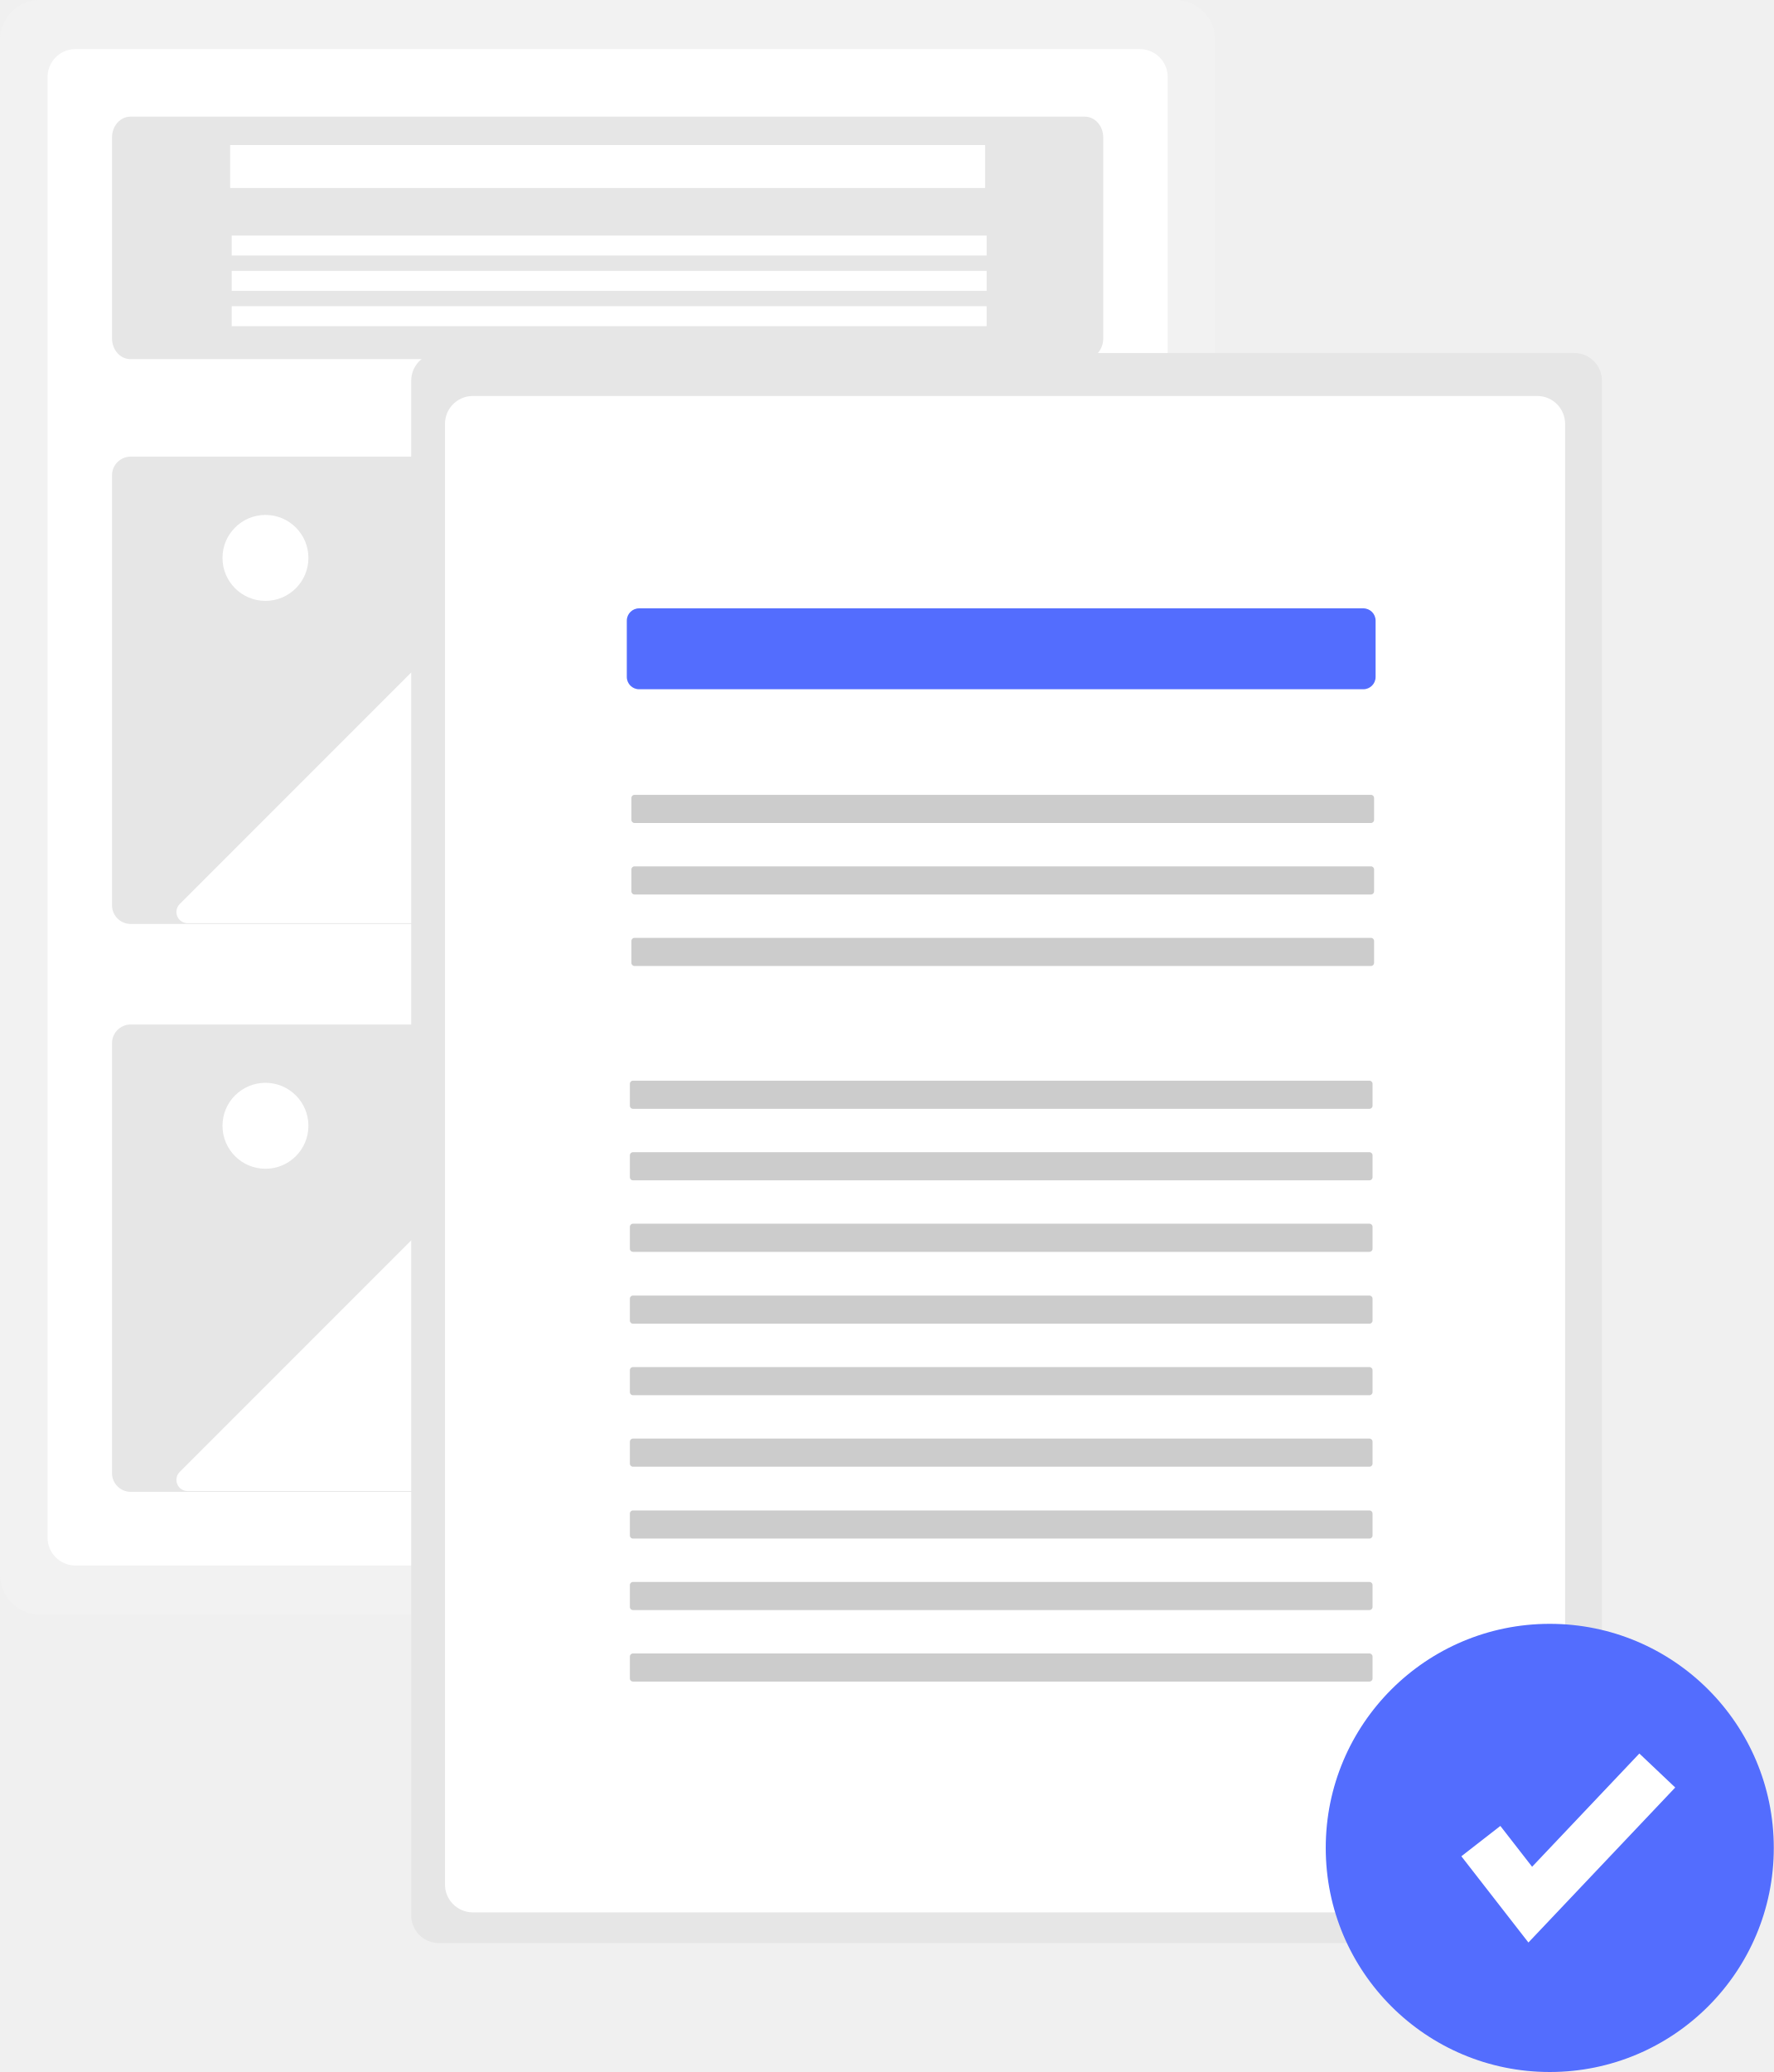
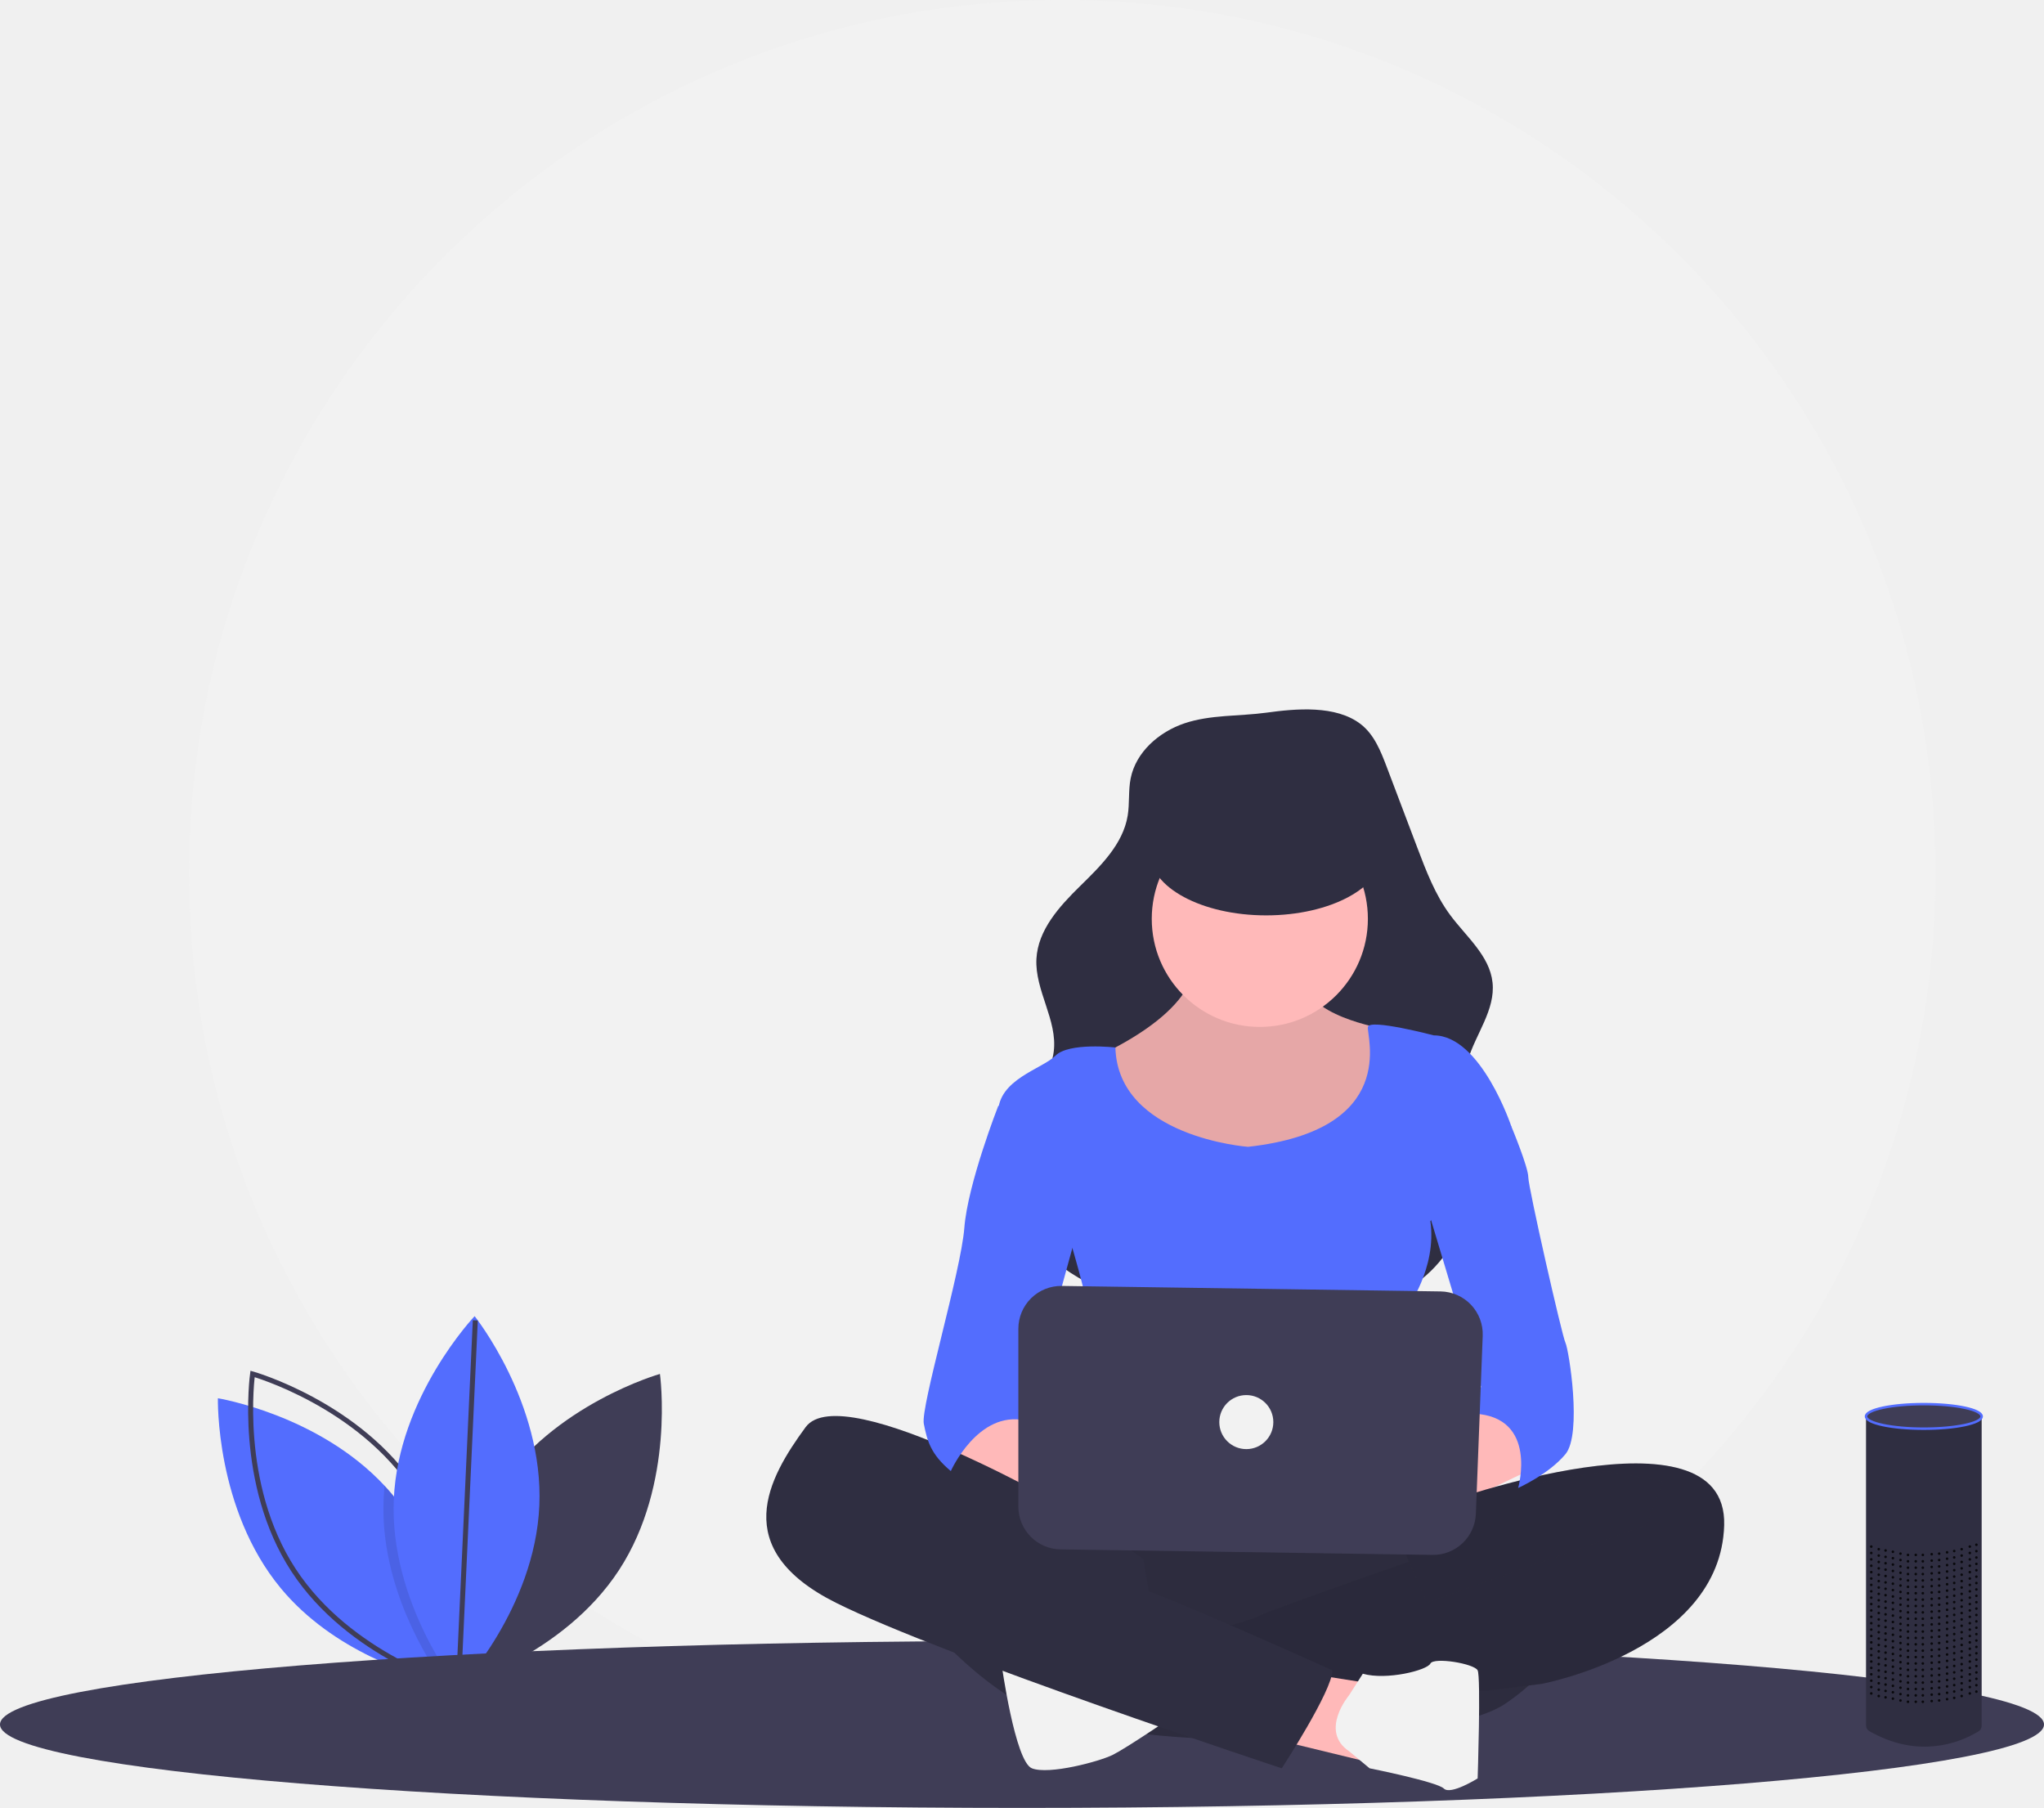
- <svg xmlns="http://www.w3.org/2000/svg" id="ad1dd13e-2ec4-4c24-88e7-d38d592282c0" data-name="Layer 1" width="578" height="675" viewBox="0 0 578 675">
-   <path d="M694,112.5H324a13.014,13.014,0,0,0-13,13v500a13.015,13.015,0,0,0,13,13H694a13.015,13.015,0,0,0,13-13v-500A13.015,13.015,0,0,0,694,112.5Z" transform="translate(-311 -112.5)" fill="#f2f2f2" />
-   <path d="M335.43,128.5A9.085,9.085,0,0,0,326.5,137.712V613.288A9.085,9.085,0,0,0,335.43,622.5H682.57A9.085,9.085,0,0,0,691.5,613.288V137.712A9.085,9.085,0,0,0,682.57,128.5Z" transform="translate(-311 -112.5)" fill="#fff" />
-   <path d="M353.5,150.5c-3.309,0-6,3.037-6,6.771v65.457c0,3.734,2.691,6.771,6,6.771h311c3.309,0,6-3.037,6-6.771V157.271c0-3.734-2.691-6.771-6-6.771Z" transform="translate(-311 -112.5)" fill="#e6e6e6" />
-   <path d="M353.5,261.25a6.095,6.095,0,0,0-6,6.172V407.328a6.095,6.095,0,0,0,6,6.172h311a6.095,6.095,0,0,0,6-6.172V267.422a6.095,6.095,0,0,0-6-6.172Z" transform="translate(-311 -112.5)" fill="#e6e6e6" />
-   <rect x="75" y="47.25" width="246" height="14" fill="#fff" />
-   <rect x="75.5" y="76.75" width="246" height="6.5" fill="#fff" />
-   <rect x="75.5" y="88.25" width="246" height="6.5" fill="#fff" />
-   <rect x="75.5" y="99.75" width="246" height="6.5" fill="#fff" />
-   <path d="M532.163,413.75H645.374a3.644,3.644,0,0,0,2.577-6.221l-72.457-72.457a3.648,3.648,0,0,0-5.154,0l-18.018,18.018a7.643,7.643,0,0,1-10.81,0l-56.435-56.435a3.649,3.649,0,0,0-5.154,0L369.549,407.029a3.644,3.644,0,0,0,2.577,6.221H532.308Z" transform="translate(-311 -112.5)" fill="#fff" />
-   <circle cx="86.5" cy="181.75" r="14" fill="#fff" />
-   <path d="M353.5,446.25a6.095,6.095,0,0,0-6,6.172V592.328a6.095,6.095,0,0,0,6,6.172h311a6.095,6.095,0,0,0,6-6.172V452.422a6.095,6.095,0,0,0-6-6.172Z" transform="translate(-311 -112.5)" fill="#e6e6e6" />
-   <path d="M532.163,598.75H645.374a3.645,3.645,0,0,0,2.577-6.222l-72.457-72.456a3.65,3.65,0,0,0-5.154,0l-18.018,18.018a7.641,7.641,0,0,1-10.811,0l-56.435-56.435a3.651,3.651,0,0,0-5.154,0L369.549,592.028a3.645,3.645,0,0,0,2.577,6.222H532.308Z" transform="translate(-311 -112.5)" fill="#fff" />
-   <circle cx="86.5" cy="366.75" r="14" fill="#fff" />
-   <path d="M454,227.5a9.01,9.01,0,0,0-9,9v500a9.01,9.01,0,0,0,9,9H824a9.01,9.01,0,0,0,9-9v-500a9.01,9.01,0,0,0-9-9Z" transform="translate(-311 -112.5)" fill="#e6e6e6" />
-   <path d="M464.93,241.5A9.085,9.085,0,0,0,456,250.712V726.288A9.085,9.085,0,0,0,464.93,735.5H812.07A9.085,9.085,0,0,0,821,726.288V250.712A9.085,9.085,0,0,0,812.07,241.5Z" transform="translate(-311 -112.5)" fill="#fff" />
-   <path d="M519.25,310.683a4.005,4.005,0,0,0-4,4V333.041a4.005,4.005,0,0,0,4,4h236a4.004,4.004,0,0,0,4-4V314.683a4.004,4.004,0,0,0-4-4Z" transform="translate(-311 -112.5)" fill="#536dfe" />
-   <path d="M517.75,371.439a1.001,1.001,0,0,0-1,1v7.167a1.001,1.001,0,0,0,1,1h240a1.001,1.001,0,0,0,1-1v-7.167a1.001,1.001,0,0,0-1-1Z" transform="translate(-311 -112.5)" fill="#ccc" />
-   <path d="M517.75,394.734a1.001,1.001,0,0,0-1,1v7.167a1.001,1.001,0,0,0,1,1h240a1.001,1.001,0,0,0,1-1v-7.167a1.001,1.001,0,0,0-1-1Z" transform="translate(-311 -112.5)" fill="#ccc" />
-   <path d="M517.75,418.029a1.001,1.001,0,0,0-1,1v7.167a1.001,1.001,0,0,0,1,1h240a1.001,1.001,0,0,0,1-1v-7.167a1.001,1.001,0,0,0-1-1Z" transform="translate(-311 -112.5)" fill="#ccc" />
-   <path d="M517.25,464.561a1.001,1.001,0,0,0-1,1v7.167a1.001,1.001,0,0,0,1,1h240a1.001,1.001,0,0,0,1-1V465.561a1.001,1.001,0,0,0-1-1Z" transform="translate(-311 -112.5)" fill="#ccc" />
-   <path d="M517.25,487.856a1.001,1.001,0,0,0-1,1v7.167a1.001,1.001,0,0,0,1,1h240a1.001,1.001,0,0,0,1-1V488.856a1.001,1.001,0,0,0-1-1Z" transform="translate(-311 -112.5)" fill="#ccc" />
-   <path d="M517.25,511.15a1.001,1.001,0,0,0-1,1v7.167a1.001,1.001,0,0,0,1,1h240a1.001,1.001,0,0,0,1-1v-7.167a1.001,1.001,0,0,0-1-1Z" transform="translate(-311 -112.5)" fill="#ccc" />
-   <path d="M517.25,534.561a1.001,1.001,0,0,0-1,1v7.167a1.001,1.001,0,0,0,1,1h240a1.001,1.001,0,0,0,1-1v-7.167a1.001,1.001,0,0,0-1-1Z" transform="translate(-311 -112.5)" fill="#ccc" />
-   <path d="M517.25,557.855a1.001,1.001,0,0,0-1,1v7.167a1.001,1.001,0,0,0,1,1h240a1.001,1.001,0,0,0,1-1v-7.167a1.001,1.001,0,0,0-1-1Z" transform="translate(-311 -112.5)" fill="#ccc" />
-   <path d="M517.25,581.15a1.001,1.001,0,0,0-1,1v7.167a1.001,1.001,0,0,0,1,1h240a1.001,1.001,0,0,0,1-1v-7.167a1.001,1.001,0,0,0-1-1Z" transform="translate(-311 -112.5)" fill="#ccc" />
-   <path d="M517.25,604.561a1.001,1.001,0,0,0-1,1v7.167a1.001,1.001,0,0,0,1,1h240a1.001,1.001,0,0,0,1-1v-7.167a1.001,1.001,0,0,0-1-1Z" transform="translate(-311 -112.5)" fill="#ccc" />
-   <path d="M517.25,627.855a1.001,1.001,0,0,0-1,1v7.167a1.001,1.001,0,0,0,1,1h240a1.001,1.001,0,0,0,1-1v-7.167a1.001,1.001,0,0,0-1-1Z" transform="translate(-311 -112.5)" fill="#ccc" />
-   <path d="M517.25,651.15a1.001,1.001,0,0,0-1,1v7.167a1.001,1.001,0,0,0,1,1h240a1.001,1.001,0,0,0,1-1v-7.167a1.001,1.001,0,0,0-1-1Z" transform="translate(-311 -112.5)" fill="#ccc" />
-   <circle cx="505" cy="602" r="73" fill="#536dfe" />
-   <polygon points="498.044 632.815 476.194 604.723 488.9 594.839 499.246 608.141 534.195 571.248 545.882 582.32 498.044 632.815" fill="#fff" />
+ <svg xmlns="http://www.w3.org/2000/svg" id="e4ebe004-ac85-4249-bdf7-a9685d9ba22f" width="820" height="725.174" data-name="Layer 1" viewBox="0 0 820 725.174">
+   <circle cx="426.16" cy="350.304" r="350.304" fill="#f2f2f2" />
+   <path fill="#3f3d56" d="M389.416,685.212c-22.565,34.604-16.382,78.617-16.382,78.617s42.768-12.092,65.333-46.697S454.749,638.515,454.749,638.515,411.981,650.608,389.416,685.212Z" transform="translate(-190 -87.41324)" />
+   <path fill="#536dfe" d="M372.914,763.426s-.549-.088-1.56-.292c-.806-.164-1.917-.397-3.273-.719-12.12-2.858-44.343-12.517-65.41-37.915-26.367-31.802-25.257-76.233-25.257-76.233s40.317,6.551,66.883,35.11q1.727,1.841,3.36,3.816c22.943,27.671,25.082,64.902,25.251,74.106C372.932,762.678,372.914,763.426,372.914,763.426Z" transform="translate(-190 -87.41324)" />
+   <path fill="none" stroke="#3f3d56" stroke-miterlimit="10" stroke-width="2" d="M356.652,685.212c22.565,34.604,16.382,78.617,16.382,78.617s-42.768-12.092-65.333-46.697-16.382-78.617-16.382-78.617S334.087,650.608,356.652,685.212Z" transform="translate(-190 -87.41324)" />
+   <path d="M372.908,761.299c-.596.719-1.122,1.332-1.554,1.835-.958,1.093-1.502,1.666-1.502,1.666s-.66-.83-1.771-2.384c-6.095-8.497-25.701-38.71-24.188-73.609q.123-2.744.403-5.429,1.727,1.841,3.36,3.816C370.6,714.864,372.739,752.095,372.908,761.299Z" opacity=".1" transform="translate(-190 -87.41324)" />
+   <path fill="#536dfe" d="M406.366,691.33C404.583,732.603,373.945,764.8,373.945,764.8s-27.746-34.72-25.962-75.993,32.421-73.47,32.421-73.47S408.15,650.057,406.366,691.33Z" transform="translate(-190 -87.41324)" />
+   <line x1="183.945" x2="190.681" y1="676.218" y2="529.608" fill="none" stroke="#3f3d56" stroke-miterlimit="10" stroke-width="2" />
+   <ellipse cx="410" cy="691.704" fill="#3f3d56" rx="410" ry="33.469" />
+   <path fill="#2f2e41" d="M665.161,377.554c-10.222,3.452-19.482,11.526-21.575,22.11-.97,4.906-.375,10.006-1.192,14.94-1.894,11.443-10.876,20.182-19.161,28.3s-16.84,17.55-17.445,29.132c-.662,12.684,8.536,24.566,6.945,37.167-1.849,14.639-17.312,24.126-21.134,38.378-2.552,9.517.575,19.768,5.721,28.171,9.806,16.012,26.566,26.883,44.415,32.711s36.858,7.054,55.633,7.25c22.861.24,47.682-1.723,64.858-16.811a51.959,51.959,0,0,0,17.249-33.826c1.632-17.477-5.663-35.536-.631-52.352,3.167-10.583,11.108-20.249,9.922-31.232-1.159-10.739-10.538-18.351-16.972-27.026-6.008-8.1-9.653-17.666-13.226-27.097L746.345,395.101c-2.403-6.343-5.042-13.015-10.397-17.178-10.026-7.794-26.147-6.263-37.871-4.655C687.201,374.759,675.62,374.022,665.161,377.554Z" transform="translate(-190 -87.41324)" />
+   <path fill="#ffb9b9" d="M668.99,471.55s5.419,17.612-35.224,37.934,4.064,41.998,4.064,41.998l47.417,10.838s48.772-6.774,54.191-14.902,14.902-35.224,12.193-39.288A63.342,63.342,0,0,0,744.857,500s-32.515-5.419-31.16-20.322S668.99,471.55,668.99,471.55Z" transform="translate(-190 -87.41324)" />
+   <path d="M668.99,471.55s5.419,17.612-35.224,37.934,4.064,41.998,4.064,41.998l47.417,10.838s48.772-6.774,54.191-14.902,14.902-35.224,12.193-39.288A63.342,63.342,0,0,0,744.857,500s-32.515-5.419-31.16-20.322S668.99,471.55,668.99,471.55Z" opacity=".1" transform="translate(-190 -87.41324)" />
+   <circle cx="505.408" cy="368.557" r="43.353" fill="#ffb9b9" />
+   <path fill="#536dfe" d="M690.666,547.417s-52.211-3.818-53.201-39.843c0,0-18.602-2.155-24.021,3.264s-23.031,9.483-23.031,23.031,29.805,54.191,29.805,54.191,16.257,54.191,9.483,63.674-8.129,33.869-8.129,33.869,67.739-5.419,78.577,0,54.191,5.419,56.9,0S754.34,612.446,754.34,612.446s12.193-16.257,9.483-35.224l32.514-37.934s-12.193-36.579-31.16-36.579c0,0-25.741-6.774-26.418-3.387S751.631,540.643,690.666,547.417Z" transform="translate(-190 -87.41324)" />
+   <path fill="#ffb9b9" d="M568.737,666.637s12.193,18.967,43.353,23.031,36.579-6.774,33.869-9.483-35.224-14.902-35.224-14.902l-18.967-14.902Z" transform="translate(-190 -87.41324)" />
+   <path fill="#ffb9b9" d="M790.919,650.38,755.695,670.701s-46.062-2.71-28.45,10.838,50.127,8.129,50.127,8.129l31.16-14.902Z" transform="translate(-190 -87.41324)" />
+   <path fill="#2f2e41" d="M614.799,685.604s-32.515,79.931,6.774,92.124,147.67,9.483,172.056-6.774,31.16-37.934,27.095-44.707-31.16-25.741-50.127-27.095S614.799,685.604,614.799,685.604Z" transform="translate(-190 -87.41324)" />
+   <path d="M614.799,685.604s-32.515,79.931,6.774,92.124,147.67,9.483,172.056-6.774,31.16-37.934,27.095-44.707-31.16-25.741-50.127-27.095S614.799,685.604,614.799,685.604Z" opacity=".05" transform="translate(-190 -87.41324)" />
+   <path fill="#2f2e41" d="M768.277,690.57s114.767-41.545,113.412,8.582-73.158,63.674-73.158,63.674l-21.676,2.71L667.635,769.599s4.064-21.676-5.419-24.386c0,0,31.16-8.129,32.515-9.483s78.577-28.45,83.996-29.805,21.676-12.193,33.869-10.838c0,0,13.548-10.838,28.45-8.129L799.048,689.668Z" transform="translate(-190 -87.41324)" />
+   <path d="M768.277,690.57s114.767-41.545,113.412,8.582-73.158,63.674-73.158,63.674l-21.676,2.71L667.635,769.599s4.064-21.676-5.419-24.386c0,0,31.16-8.129,32.515-9.483s78.577-28.45,83.996-29.805,21.676-12.193,33.869-10.838c0,0,13.548-10.838,28.45-8.129L799.048,689.668Z" opacity=".1" transform="translate(-190 -87.41324)" />
+   <polygon fill="#2f2e41" points="558 609.885 572.469 642.898 660.529 611.738 667.303 594.126 644.272 590.062 597.97 598.19 577.888 603.61 558 609.885" />
+   <polygon points="558 609.885 572.469 642.898 660.529 611.738 667.303 594.126 644.272 590.062 597.97 598.19 577.888 603.61 558 609.885" opacity=".1" />
+   <path fill="#2f2e41" d="M560.608,737.085s25.741,32.515,55.546,40.643,46.062-2.71,46.062-2.71L652.732,737.085l-4.064-24.386-17.612-12.193-35.224-16.257-41.998-13.548s-17.612-2.71-17.612,0,16.257,43.353,16.257,43.353Z" transform="translate(-190 -87.41324)" />
+   <path fill="#f2f2f2" d="M591.768,754.697s5.419,39.288,12.193,41.998,27.095-2.71,32.514-5.419,23.839-15.211,23.839-15.211S595.832,751.987,591.768,754.697Z" transform="translate(-190 -87.41324)" />
+   <polygon fill="#ffb9b9" points="525.052 671.348 550.793 675.412 548.083 706.572 512.18 697.851 525.052 671.348" />
+   <path fill="#f2f2f2" d="M731.18,767.433s-12.064,14.359.129,22.488l8.129,6.774s27.095,5.419,29.805,8.129,13.548-4.064,13.548-4.064,1.355-40.643,0-43.353-17.612-5.419-18.967-2.71-17.612,6.774-27.095,4.064Z" transform="translate(-190 -87.41324)" />
+   <path fill="#2f2e41" d="M622.928,695.087S528.094,639.541,513.191,659.863s-31.16,48.772,12.193,70.448,178.83,66.384,178.83,66.384,20.322-31.16,20.322-39.288c0,0-71.803-32.515-83.996-35.224s-60.965-33.869-67.739-36.579-16.257-10.838-16.257-10.838Z" transform="translate(-190 -87.41324)" />
+   <path fill="#536dfe" d="M595.832,527.095l-5.419,4.064s-12.193,31.16-13.548,48.772-17.612,71.803-16.257,78.577,2.71,12.193,10.838,18.967c0,0,10.838-24.386,29.805-20.322l23.031-83.996Z" transform="translate(-190 -87.41324)" />
+   <path fill="#536dfe" d="M785.5,527.095,796.338,539.288s6.774,16.257,6.774,20.322,13.548,63.674,14.902,66.384,6.774,36.579,0,44.707-18.967,13.548-18.967,13.548,8.129-28.45-17.612-29.805l2.71-10.838-24.386-81.286Z" transform="translate(-190 -87.41324)" />
+   <path fill="#3f3d56" d="M598.542,620.37v71.361A17.157,17.157,0,0,0,615.444,708.885l149.238,2.211a17.157,17.157,0,0,0,17.398-16.495l2.745-71.369a17.157,17.157,0,0,0-16.895-17.814l-151.983-2.203A17.157,17.157,0,0,0,598.542,620.37Z" transform="translate(-190 -87.41324)" />
+   <ellipse cx="507.95" cy="342.039" fill="#2f2e41" rx="46.665" ry="25.127" />
+   <circle cx="499.989" cy="570.418" r="10.838" fill="#f2f2f2" />
+   <path fill="#2f2e41" d="M984.99,655.635V779.402c0,2.126-1.144,2.43-3.004,3.461-6.274,3.48-21.74,9.68-40.308-.133-1.906-1.007-3.08-1.348-3.08-3.504V656.428S962.19,665.944,984.99,655.635Z" transform="translate(-190 -87.41324)" />
+   <ellipse cx="771.794" cy="568.138" fill="#3f3d56" stroke="#536dfe" stroke-miterlimit="10" rx="23.196" ry="4.926" />
+   <g opacity=".8">
+     <circle cx="792.877" cy="619.616" r=".52" />
+     <circle cx="790.235" cy="620.355" r=".52" />
+     <circle cx="786.971" cy="621.395" r=".52" />
+     <circle cx="781.118" cy="622.656" r=".52" />
+     <circle cx="774.948" cy="623.403" r=".52" />
+     <circle cx="768.557" cy="623.697" r=".52" />
+     <circle cx="759.384" cy="622.436" r=".52" />
+     <circle cx="762.423" cy="623.177" r=".52" />
+     <circle cx="753.707" cy="621.395" r=".52" />
+     <circle cx="756.441" cy="621.916" r=".52" />
+     <circle cx="750.71" cy="620.355" r=".52" />
+     <circle cx="783.982" cy="622.136" r=".52" />
+     <circle cx="777.944" cy="623.177" r=".52" />
+     <circle cx="771.391" cy="623.697" r=".52" />
+     <circle cx="765.43" cy="623.697" r=".52" />
+   </g>
+   <g opacity=".8">
+     <circle cx="792.877" cy="622.177" r=".52" />
+     <circle cx="790.235" cy="622.916" r=".52" />
+     <circle cx="786.971" cy="623.956" r=".52" />
+     <circle cx="781.118" cy="625.217" r=".52" />
+     <circle cx="774.948" cy="625.964" r=".52" />
+     <circle cx="768.557" cy="626.258" r=".52" />
+     <circle cx="759.384" cy="624.997" r=".52" />
+     <circle cx="762.423" cy="625.738" r=".52" />
+     <circle cx="753.707" cy="623.956" r=".52" />
+     <circle cx="756.441" cy="624.477" r=".52" />
+     <circle cx="750.71" cy="622.916" r=".52" />
+     <circle cx="783.982" cy="624.697" r=".52" />
+     <circle cx="777.944" cy="625.738" r=".52" />
+     <circle cx="771.391" cy="626.258" r=".52" />
+     <circle cx="765.43" cy="626.258" r=".52" />
+   </g>
+   <g opacity=".8">
+     <circle cx="792.877" cy="624.738" r=".52" />
+     <circle cx="790.235" cy="625.477" r=".52" />
+     <circle cx="786.971" cy="626.517" r=".52" />
+     <circle cx="781.118" cy="627.778" r=".52" />
+     <circle cx="774.948" cy="628.525" r=".52" />
+     <circle cx="768.557" cy="628.819" r=".52" />
+     <circle cx="759.384" cy="627.558" r=".52" />
+     <circle cx="762.423" cy="628.299" r=".52" />
+     <circle cx="753.707" cy="626.517" r=".52" />
+     <circle cx="756.441" cy="627.038" r=".52" />
+     <circle cx="750.71" cy="625.477" r=".52" />
+     <circle cx="783.982" cy="627.258" r=".52" />
+     <circle cx="777.944" cy="628.299" r=".52" />
+     <circle cx="771.391" cy="628.819" r=".52" />
+     <circle cx="765.43" cy="628.819" r=".52" />
+   </g>
+   <g opacity=".8">
+     <circle cx="792.877" cy="627.299" r=".52" />
+     <circle cx="790.235" cy="628.038" r=".52" />
+     <circle cx="786.971" cy="629.079" r=".52" />
+     <circle cx="781.118" cy="630.339" r=".52" />
+     <circle cx="774.948" cy="631.087" r=".52" />
+     <circle cx="768.557" cy="631.38" r=".52" />
+     <circle cx="759.384" cy="630.119" r=".52" />
+     <circle cx="762.423" cy="630.86" r=".52" />
+     <circle cx="753.707" cy="629.079" r=".52" />
+     <circle cx="756.441" cy="629.599" r=".52" />
+     <circle cx="750.71" cy="628.038" r=".52" />
+     <circle cx="783.982" cy="629.819" r=".52" />
+     <circle cx="777.944" cy="630.86" r=".52" />
+     <circle cx="771.391" cy="631.38" r=".52" />
+     <circle cx="765.43" cy="631.38" r=".52" />
+   </g>
+   <g opacity=".8">
+     <circle cx="792.877" cy="629.86" r=".52" />
+     <circle cx="790.235" cy="630.599" r=".52" />
+     <circle cx="786.971" cy="631.64" r=".52" />
+     <circle cx="781.118" cy="632.9" r=".52" />
+     <circle cx="774.948" cy="633.648" r=".52" />
+     <circle cx="768.557" cy="633.941" r=".52" />
+     <circle cx="759.384" cy="632.68" r=".52" />
+     <circle cx="762.423" cy="633.421" r=".52" />
+     <circle cx="753.707" cy="631.64" r=".52" />
+     <circle cx="756.441" cy="632.16" r=".52" />
+     <circle cx="750.71" cy="630.599" r=".52" />
+     <circle cx="783.982" cy="632.38" r=".52" />
+     <circle cx="777.944" cy="633.421" r=".52" />
+     <circle cx="771.391" cy="633.941" r=".52" />
+     <circle cx="765.43" cy="633.941" r=".52" />
+   </g>
+   <g opacity=".8">
+     <circle cx="792.877" cy="632.421" r=".52" />
+     <circle cx="790.235" cy="633.16" r=".52" />
+     <circle cx="786.971" cy="634.201" r=".52" />
+     <circle cx="781.118" cy="635.461" r=".52" />
+     <circle cx="774.948" cy="636.209" r=".52" />
+     <circle cx="768.557" cy="636.502" r=".52" />
+     <circle cx="759.384" cy="635.241" r=".52" />
+     <circle cx="762.423" cy="635.982" r=".52" />
+     <circle cx="753.707" cy="634.201" r=".52" />
+     <circle cx="756.441" cy="634.721" r=".52" />
+     <circle cx="750.71" cy="633.16" r=".52" />
+     <circle cx="783.982" cy="634.941" r=".52" />
+     <circle cx="777.944" cy="635.982" r=".52" />
+     <circle cx="771.391" cy="636.502" r=".52" />
+     <circle cx="765.43" cy="636.502" r=".52" />
+   </g>
+   <g opacity=".8">
+     <circle cx="792.877" cy="634.982" r=".52" />
+     <circle cx="790.235" cy="635.721" r=".52" />
+     <circle cx="786.971" cy="636.762" r=".52" />
+     <circle cx="781.118" cy="638.022" r=".52" />
+     <circle cx="774.948" cy="638.77" r=".52" />
+     <circle cx="768.557" cy="639.063" r=".52" />
+     <circle cx="759.384" cy="637.802" r=".52" />
+     <circle cx="762.423" cy="638.543" r=".52" />
+     <circle cx="753.707" cy="636.762" r=".52" />
+     <circle cx="756.441" cy="637.282" r=".52" />
+     <circle cx="750.71" cy="635.721" r=".52" />
+     <circle cx="783.982" cy="637.502" r=".52" />
+     <circle cx="777.944" cy="638.543" r=".52" />
+     <circle cx="771.391" cy="639.063" r=".52" />
+     <circle cx="765.43" cy="639.063" r=".52" />
+   </g>
+   <g opacity=".8">
+     <circle cx="792.877" cy="637.543" r=".52" />
+     <circle cx="790.235" cy="638.282" r=".52" />
+     <circle cx="786.971" cy="639.323" r=".52" />
+     <circle cx="781.118" cy="640.583" r=".52" />
+     <circle cx="774.948" cy="641.331" r=".52" />
+     <circle cx="768.557" cy="641.624" r=".52" />
+     <circle cx="759.384" cy="640.363" r=".52" />
+     <circle cx="762.423" cy="641.104" r=".52" />
+     <circle cx="753.707" cy="639.323" r=".52" />
+     <circle cx="756.441" cy="639.843" r=".52" />
+     <circle cx="750.71" cy="638.282" r=".52" />
+     <circle cx="783.982" cy="640.063" r=".52" />
+     <circle cx="777.944" cy="641.104" r=".52" />
+     <circle cx="771.391" cy="641.624" r=".52" />
+     <circle cx="765.43" cy="641.624" r=".52" />
+   </g>
+   <g opacity=".8">
+     <circle cx="792.877" cy="640.104" r=".52" />
+     <circle cx="790.235" cy="640.843" r=".52" />
+     <circle cx="786.971" cy="641.884" r=".52" />
+     <circle cx="781.118" cy="643.144" r=".52" />
+     <circle cx="774.948" cy="643.892" r=".52" />
+     <circle cx="768.557" cy="644.185" r=".52" />
+     <circle cx="759.384" cy="642.924" r=".52" />
+     <circle cx="762.423" cy="643.665" r=".52" />
+     <circle cx="753.707" cy="641.884" r=".52" />
+     <circle cx="756.441" cy="642.404" r=".52" />
+     <circle cx="750.71" cy="640.843" r=".52" />
+     <circle cx="783.982" cy="642.624" r=".52" />
+     <circle cx="777.944" cy="643.665" r=".52" />
+     <circle cx="771.391" cy="644.185" r=".52" />
+     <circle cx="765.43" cy="644.185" r=".52" />
+   </g>
+   <g opacity=".8">
+     <circle cx="792.877" cy="642.665" r=".52" />
+     <circle cx="790.235" cy="643.404" r=".52" />
+     <circle cx="786.971" cy="644.445" r=".52" />
+     <circle cx="781.118" cy="645.706" r=".52" />
+     <circle cx="774.948" cy="646.453" r=".52" />
+     <circle cx="768.557" cy="646.746" r=".52" />
+     <circle cx="759.384" cy="645.485" r=".52" />
+     <circle cx="762.423" cy="646.226" r=".52" />
+     <circle cx="753.707" cy="644.445" r=".52" />
+     <circle cx="756.441" cy="644.965" r=".52" />
+     <circle cx="750.71" cy="643.404" r=".52" />
+     <circle cx="783.982" cy="645.185" r=".52" />
+     <circle cx="777.944" cy="646.226" r=".52" />
+     <circle cx="771.391" cy="646.746" r=".52" />
+     <circle cx="765.43" cy="646.746" r=".52" />
+   </g>
+   <g opacity=".8">
+     <circle cx="792.877" cy="645.226" r=".52" />
+     <circle cx="790.235" cy="645.965" r=".52" />
+     <circle cx="786.971" cy="647.006" r=".52" />
+     <circle cx="781.118" cy="648.267" r=".52" />
+     <circle cx="774.948" cy="649.014" r=".52" />
+     <circle cx="768.557" cy="649.307" r=".52" />
+     <circle cx="759.384" cy="648.046" r=".52" />
+     <circle cx="762.423" cy="648.787" r=".52" />
+     <circle cx="753.707" cy="647.006" r=".52" />
+     <circle cx="756.441" cy="647.526" r=".52" />
+     <circle cx="750.71" cy="645.965" r=".52" />
+     <circle cx="783.982" cy="647.746" r=".52" />
+     <circle cx="777.944" cy="648.787" r=".52" />
+     <circle cx="771.391" cy="649.307" r=".52" />
+     <circle cx="765.43" cy="649.307" r=".52" />
+   </g>
+   <g opacity=".8">
+     <circle cx="792.877" cy="647.787" r=".52" />
+     <circle cx="790.235" cy="648.526" r=".52" />
+     <circle cx="786.971" cy="649.567" r=".52" />
+     <circle cx="781.118" cy="650.828" r=".52" />
+     <circle cx="774.948" cy="651.575" r=".52" />
+     <circle cx="768.557" cy="651.868" r=".52" />
+     <circle cx="759.384" cy="650.607" r=".52" />
+     <circle cx="762.423" cy="651.348" r=".52" />
+     <circle cx="753.707" cy="649.567" r=".52" />
+     <circle cx="756.441" cy="650.087" r=".52" />
+     <circle cx="750.71" cy="648.526" r=".52" />
+     <circle cx="783.982" cy="650.307" r=".52" />
+     <circle cx="777.944" cy="651.348" r=".52" />
+     <circle cx="771.391" cy="651.868" r=".52" />
+     <circle cx="765.43" cy="651.868" r=".52" />
+   </g>
+   <g opacity=".8">
+     <circle cx="792.877" cy="650.348" r=".52" />
+     <circle cx="790.235" cy="651.087" r=".52" />
+     <circle cx="786.971" cy="652.128" r=".52" />
+     <circle cx="781.118" cy="653.389" r=".52" />
+     <circle cx="774.948" cy="654.136" r=".52" />
+     <circle cx="768.557" cy="654.429" r=".52" />
+     <circle cx="759.384" cy="653.168" r=".52" />
+     <circle cx="762.423" cy="653.909" r=".52" />
+     <circle cx="753.707" cy="652.128" r=".52" />
+     <circle cx="756.441" cy="652.648" r=".52" />
+     <circle cx="750.71" cy="651.087" r=".52" />
+     <circle cx="783.982" cy="652.868" r=".52" />
+     <circle cx="777.944" cy="653.909" r=".52" />
+     <circle cx="771.391" cy="654.429" r=".52" />
+     <circle cx="765.43" cy="654.429" r=".52" />
+   </g>
+   <g opacity=".8">
+     <circle cx="792.877" cy="652.909" r=".52" />
+     <circle cx="790.235" cy="653.648" r=".52" />
+     <circle cx="786.971" cy="654.689" r=".52" />
+     <circle cx="781.118" cy="655.95" r=".52" />
+     <circle cx="774.948" cy="656.697" r=".52" />
+     <circle cx="768.557" cy="656.99" r=".52" />
+     <circle cx="759.384" cy="655.73" r=".52" />
+     <circle cx="762.423" cy="656.47" r=".52" />
+     <circle cx="753.707" cy="654.689" r=".52" />
+     <circle cx="756.441" cy="655.209" r=".52" />
+     <circle cx="750.71" cy="653.648" r=".52" />
+     <circle cx="783.982" cy="655.429" r=".52" />
+     <circle cx="777.944" cy="656.47" r=".52" />
+     <circle cx="771.391" cy="656.99" r=".52" />
+     <circle cx="765.43" cy="656.99" r=".52" />
+   </g>
+   <g opacity=".8">
+     <circle cx="792.877" cy="655.47" r=".52" />
+     <circle cx="790.235" cy="656.209" r=".52" />
+     <circle cx="786.971" cy="657.25" r=".52" />
+     <circle cx="781.118" cy="658.511" r=".52" />
+     <circle cx="774.948" cy="659.258" r=".52" />
+     <circle cx="768.557" cy="659.551" r=".52" />
+     <circle cx="759.384" cy="658.291" r=".52" />
+     <circle cx="762.423" cy="659.031" r=".52" />
+     <circle cx="753.707" cy="657.25" r=".52" />
+     <circle cx="756.441" cy="657.77" r=".52" />
+     <circle cx="750.71" cy="656.209" r=".52" />
+     <circle cx="783.982" cy="657.99" r=".52" />
+     <circle cx="777.944" cy="659.031" r=".52" />
+     <circle cx="771.391" cy="659.551" r=".52" />
+     <circle cx="765.43" cy="659.551" r=".52" />
+   </g>
+   <g opacity=".8">
+     <circle cx="792.877" cy="658.031" r=".52" />
+     <circle cx="790.235" cy="658.77" r=".52" />
+     <circle cx="786.971" cy="659.811" r=".52" />
+     <circle cx="781.118" cy="661.072" r=".52" />
+     <circle cx="774.948" cy="661.819" r=".52" />
+     <circle cx="768.557" cy="662.112" r=".52" />
+     <circle cx="759.384" cy="660.852" r=".52" />
+     <circle cx="762.423" cy="661.592" r=".52" />
+     <circle cx="753.707" cy="659.811" r=".52" />
+     <circle cx="756.441" cy="660.331" r=".52" />
+     <circle cx="750.71" cy="658.77" r=".52" />
+     <circle cx="783.982" cy="660.551" r=".52" />
+     <circle cx="777.944" cy="661.592" r=".52" />
+     <circle cx="771.391" cy="662.112" r=".52" />
+     <circle cx="765.43" cy="662.112" r=".52" />
+   </g>
+   <g opacity=".8">
+     <circle cx="792.877" cy="660.592" r=".52" />
+     <circle cx="790.235" cy="661.331" r=".52" />
+     <circle cx="786.971" cy="662.372" r=".52" />
+     <circle cx="781.118" cy="663.633" r=".52" />
+     <circle cx="774.948" cy="664.38" r=".52" />
+     <circle cx="768.557" cy="664.673" r=".52" />
+     <circle cx="759.384" cy="663.413" r=".52" />
+     <circle cx="762.423" cy="664.153" r=".52" />
+     <circle cx="753.707" cy="662.372" r=".52" />
+     <circle cx="756.441" cy="662.892" r=".52" />
+     <circle cx="750.71" cy="661.331" r=".52" />
+     <circle cx="783.982" cy="663.112" r=".52" />
+     <circle cx="777.944" cy="664.153" r=".52" />
+     <circle cx="771.391" cy="664.673" r=".52" />
+     <circle cx="765.43" cy="664.673" r=".52" />
+   </g>
+   <g opacity=".8">
+     <circle cx="792.877" cy="663.153" r=".52" />
+     <circle cx="790.235" cy="663.892" r=".52" />
+     <circle cx="786.971" cy="664.933" r=".52" />
+     <circle cx="781.118" cy="666.194" r=".52" />
+     <circle cx="774.948" cy="666.941" r=".52" />
+     <circle cx="768.557" cy="667.234" r=".52" />
+     <circle cx="759.384" cy="665.974" r=".52" />
+     <circle cx="762.423" cy="666.714" r=".52" />
+     <circle cx="753.707" cy="664.933" r=".52" />
+     <circle cx="756.441" cy="665.453" r=".52" />
+     <circle cx="750.71" cy="663.892" r=".52" />
+     <circle cx="783.982" cy="665.673" r=".52" />
+     <circle cx="777.944" cy="666.714" r=".52" />
+     <circle cx="771.391" cy="667.234" r=".52" />
+     <circle cx="765.43" cy="667.234" r=".52" />
+   </g>
+   <g opacity=".8">
+     <circle cx="792.877" cy="665.714" r=".52" />
+     <circle cx="790.235" cy="666.453" r=".52" />
+     <circle cx="786.971" cy="667.494" r=".52" />
+     <circle cx="781.118" cy="668.755" r=".52" />
+     <circle cx="774.948" cy="669.502" r=".52" />
+     <circle cx="768.557" cy="669.796" r=".52" />
+     <circle cx="759.384" cy="668.535" r=".52" />
+     <circle cx="762.423" cy="669.275" r=".52" />
+     <circle cx="753.707" cy="667.494" r=".52" />
+     <circle cx="756.441" cy="668.014" r=".52" />
+     <circle cx="750.71" cy="666.453" r=".52" />
+     <circle cx="783.982" cy="668.234" r=".52" />
+     <circle cx="777.944" cy="669.275" r=".52" />
+     <circle cx="771.391" cy="669.796" r=".52" />
+     <circle cx="765.43" cy="669.796" r=".52" />
+   </g>
+   <g opacity=".8">
+     <circle cx="792.877" cy="668.275" r=".52" />
+     <circle cx="790.235" cy="669.014" r=".52" />
+     <circle cx="786.971" cy="670.055" r=".52" />
+     <circle cx="781.118" cy="671.316" r=".52" />
+     <circle cx="774.948" cy="672.063" r=".52" />
+     <circle cx="768.557" cy="672.357" r=".52" />
+     <circle cx="759.384" cy="671.096" r=".52" />
+     <circle cx="762.423" cy="671.836" r=".52" />
+     <circle cx="753.707" cy="670.055" r=".52" />
+     <circle cx="756.441" cy="670.575" r=".52" />
+     <circle cx="750.71" cy="669.014" r=".52" />
+     <circle cx="783.982" cy="670.795" r=".52" />
+     <circle cx="777.944" cy="671.836" r=".52" />
+     <circle cx="771.391" cy="672.357" r=".52" />
+     <circle cx="765.43" cy="672.357" r=".52" />
+   </g>
+   <g opacity=".8">
+     <circle cx="792.877" cy="670.836" r=".52" />
+     <circle cx="790.235" cy="671.575" r=".52" />
+     <circle cx="786.971" cy="672.616" r=".52" />
+     <circle cx="781.118" cy="673.877" r=".52" />
+     <circle cx="774.948" cy="674.624" r=".52" />
+     <circle cx="768.557" cy="674.918" r=".52" />
+     <circle cx="759.384" cy="673.657" r=".52" />
+     <circle cx="762.423" cy="674.397" r=".52" />
+     <circle cx="753.707" cy="672.616" r=".52" />
+     <circle cx="756.441" cy="673.136" r=".52" />
+     <circle cx="750.71" cy="671.575" r=".52" />
+     <circle cx="783.982" cy="673.356" r=".52" />
+     <circle cx="777.944" cy="674.397" r=".52" />
+     <circle cx="771.391" cy="674.918" r=".52" />
+     <circle cx="765.43" cy="674.918" r=".52" />
+   </g>
+   <g opacity=".8">
+     <circle cx="792.877" cy="673.397" r=".52" />
+     <circle cx="790.235" cy="674.136" r=".52" />
+     <circle cx="786.971" cy="675.177" r=".52" />
+     <circle cx="781.118" cy="676.438" r=".52" />
+     <circle cx="774.948" cy="677.185" r=".52" />
+     <circle cx="768.557" cy="677.479" r=".52" />
+     <circle cx="759.384" cy="676.218" r=".52" />
+     <circle cx="762.423" cy="676.958" r=".52" />
+     <circle cx="753.707" cy="675.177" r=".52" />
+     <circle cx="756.441" cy="675.697" r=".52" />
+     <circle cx="750.71" cy="674.136" r=".52" />
+     <circle cx="783.982" cy="675.917" r=".52" />
+     <circle cx="777.944" cy="676.958" r=".52" />
+     <circle cx="771.391" cy="677.479" r=".52" />
+     <circle cx="765.43" cy="677.479" r=".52" />
+   </g>
+   <g opacity=".8">
+     <circle cx="792.877" cy="675.958" r=".52" />
+     <circle cx="790.235" cy="676.697" r=".52" />
+     <circle cx="786.971" cy="677.738" r=".52" />
+     <circle cx="781.118" cy="678.999" r=".52" />
+     <circle cx="774.948" cy="679.746" r=".52" />
+     <circle cx="768.557" cy="680.04" r=".52" />
+     <circle cx="759.384" cy="678.779" r=".52" />
+     <circle cx="762.423" cy="679.519" r=".52" />
+     <circle cx="753.707" cy="677.738" r=".52" />
+     <circle cx="756.441" cy="678.258" r=".52" />
+     <circle cx="750.71" cy="676.697" r=".52" />
+     <circle cx="783.982" cy="678.478" r=".52" />
+     <circle cx="777.944" cy="679.519" r=".52" />
+     <circle cx="771.391" cy="680.04" r=".52" />
+     <circle cx="765.43" cy="680.04" r=".52" />
+   </g>
+   <g opacity=".8">
+     <circle cx="792.877" cy="678.519" r=".52" />
+     <circle cx="790.235" cy="679.258" r=".52" />
+     <circle cx="786.971" cy="680.299" r=".52" />
+     <circle cx="781.118" cy="681.56" r=".52" />
+     <circle cx="774.948" cy="682.307" r=".52" />
+     <circle cx="768.557" cy="682.601" r=".52" />
+     <circle cx="759.384" cy="681.34" r=".52" />
+     <circle cx="762.423" cy="682.08" r=".52" />
+     <circle cx="753.707" cy="680.299" r=".52" />
+     <circle cx="756.441" cy="680.819" r=".52" />
+     <circle cx="750.71" cy="679.258" r=".52" />
+     <circle cx="783.982" cy="681.039" r=".52" />
+     <circle cx="777.944" cy="682.08" r=".52" />
+     <circle cx="771.391" cy="682.601" r=".52" />
+     <circle cx="765.43" cy="682.601" r=".52" />
+   </g>
</svg>
